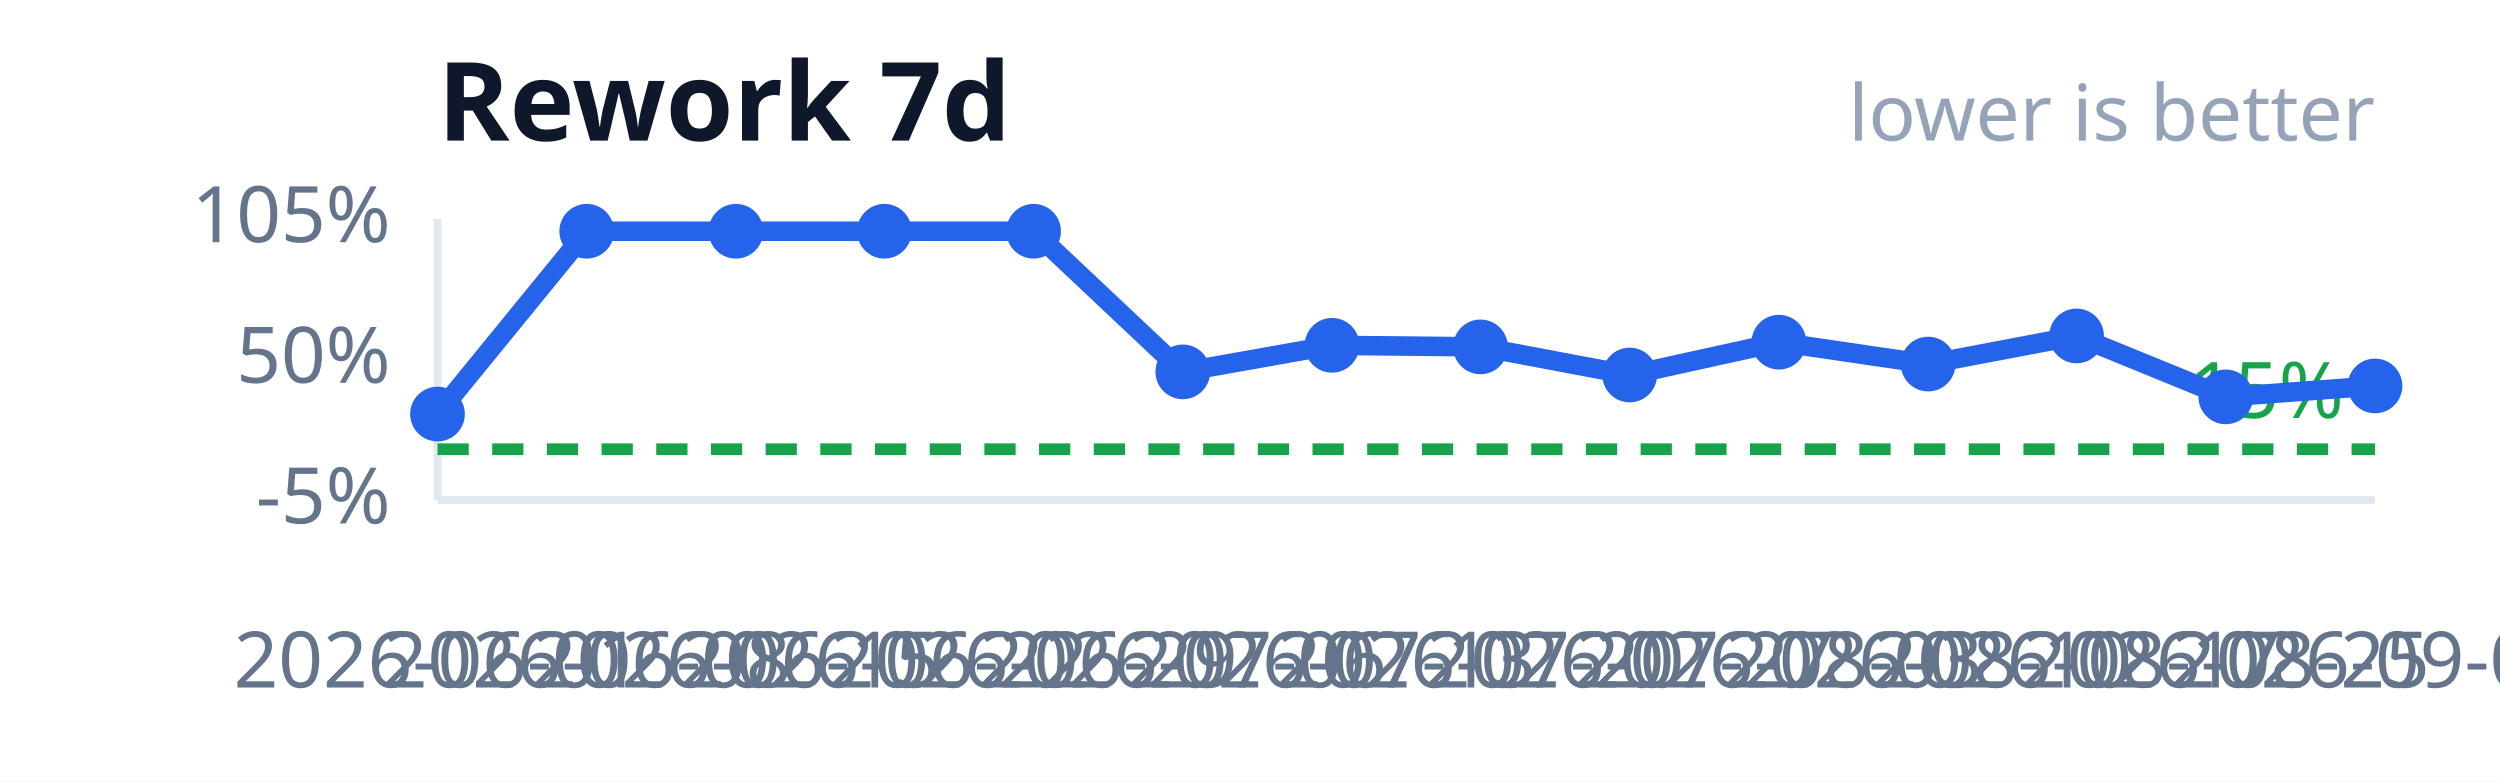
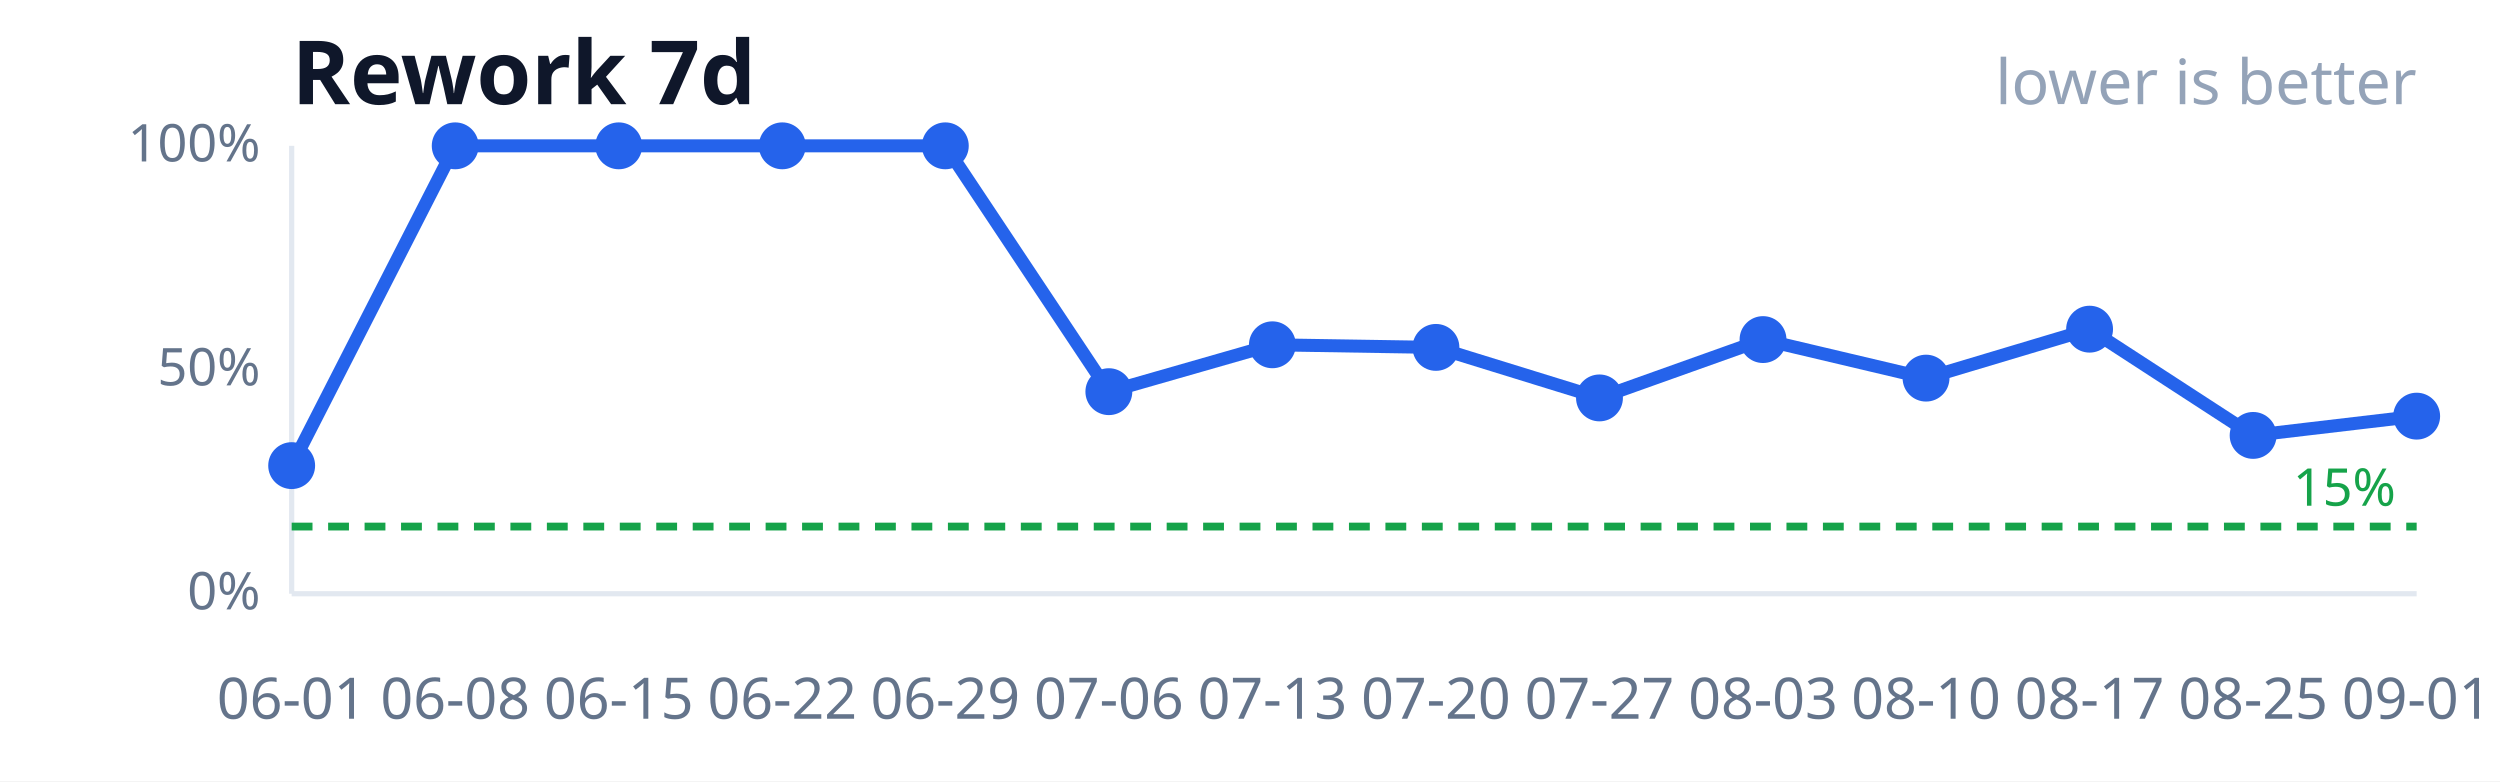
- <svg xmlns="http://www.w3.org/2000/svg" width="320" height="100" viewBox="0 0 320 100">
+ <svg xmlns="http://www.w3.org/2000/svg" width="480" height="150" viewBox="0 0 480 150">
  <rect width="100%" height="100%" fill="#ffffff" />
-   <text x="56" y="18" font-family="system-ui,sans-serif" font-size="14" font-weight="600" fill="#0f172a">Rework 7d</text>
-   <text x="304" y="18" text-anchor="end" font-family="system-ui,sans-serif" font-size="10" fill="#94a3b8">lower is better</text>
-   <line x1="56" y1="28" x2="56" y2="64" stroke="#e2e8f0" />
-   <line x1="56" y1="64" x2="304" y2="64" stroke="#e2e8f0" />
-   <text x="50" y="67.0" text-anchor="end" font-family="system-ui,sans-serif" font-size="10" fill="#64748b">-5%</text>
-   <text x="50" y="49.0" text-anchor="end" font-family="system-ui,sans-serif" font-size="10" fill="#64748b">50%</text>
-   <text x="50" y="31.0" text-anchor="end" font-family="system-ui,sans-serif" font-size="10" fill="#64748b">105%</text>
-   <text x="14" y="46.0" transform="rotate(-90 14 46.0)" text-anchor="middle" font-family="system-ui,sans-serif" font-size="11" fill="#64748b" />
-   <line x1="56" y1="57.5" x2="304" y2="57.5" stroke="#16a34a" stroke-dasharray="4 3" stroke-width="1.5" />
-   <text x="300" y="53.5" text-anchor="end" font-family="system-ui,sans-serif" font-size="10" fill="#16a34a">15%</text>
-   <polyline fill="none" stroke="#2563eb" stroke-width="2.5" points="56.0,53.0 75.1,29.6 94.2,29.6 113.2,29.6 132.3,29.6 151.4,47.6 170.5,44.2 189.5,44.4 208.6,48.0 227.7,43.8 246.8,46.6 265.8,43.0 284.9,50.8 304.0,49.4" />
-   <circle cx="56.0" cy="53.0" r="3.5" fill="#2563eb" />
-   <circle cx="75.1" cy="29.6" r="3.5" fill="#2563eb" />
-   <circle cx="94.2" cy="29.6" r="3.5" fill="#2563eb" />
-   <circle cx="113.2" cy="29.6" r="3.5" fill="#2563eb" />
-   <circle cx="132.3" cy="29.6" r="3.5" fill="#2563eb" />
-   <circle cx="151.4" cy="47.6" r="3.5" fill="#2563eb" />
-   <circle cx="170.5" cy="44.2" r="3.5" fill="#2563eb" />
-   <circle cx="189.5" cy="44.4" r="3.5" fill="#2563eb" />
-   <circle cx="208.6" cy="48.0" r="3.5" fill="#2563eb" />
-   <circle cx="227.7" cy="43.8" r="3.5" fill="#2563eb" />
-   <circle cx="246.8" cy="46.6" r="3.5" fill="#2563eb" />
-   <circle cx="265.8" cy="43.0" r="3.5" fill="#2563eb" />
-   <circle cx="284.9" cy="50.8" r="3.5" fill="#2563eb" />
-   <circle cx="304.0" cy="49.4" r="3.5" fill="#2563eb" />
-   <text x="56.0" y="88" text-anchor="middle" font-family="system-ui,sans-serif" font-size="10" fill="#64748b">2026-06-01</text>
-   <text x="75.1" y="88" text-anchor="middle" font-family="system-ui,sans-serif" font-size="10" fill="#64748b">2026-06-08</text>
-   <text x="94.2" y="88" text-anchor="middle" font-family="system-ui,sans-serif" font-size="10" fill="#64748b">2026-06-15</text>
-   <text x="113.2" y="88" text-anchor="middle" font-family="system-ui,sans-serif" font-size="10" fill="#64748b">2026-06-22</text>
-   <text x="132.3" y="88" text-anchor="middle" font-family="system-ui,sans-serif" font-size="10" fill="#64748b">2026-06-29</text>
-   <text x="151.4" y="88" text-anchor="middle" font-family="system-ui,sans-serif" font-size="10" fill="#64748b">2026-07-06</text>
-   <text x="170.5" y="88" text-anchor="middle" font-family="system-ui,sans-serif" font-size="10" fill="#64748b">2026-07-13</text>
-   <text x="189.5" y="88" text-anchor="middle" font-family="system-ui,sans-serif" font-size="10" fill="#64748b">2026-07-20</text>
-   <text x="208.6" y="88" text-anchor="middle" font-family="system-ui,sans-serif" font-size="10" fill="#64748b">2026-07-27</text>
-   <text x="227.7" y="88" text-anchor="middle" font-family="system-ui,sans-serif" font-size="10" fill="#64748b">2026-08-03</text>
-   <text x="246.8" y="88" text-anchor="middle" font-family="system-ui,sans-serif" font-size="10" fill="#64748b">2026-08-10</text>
-   <text x="265.8" y="88" text-anchor="middle" font-family="system-ui,sans-serif" font-size="10" fill="#64748b">2026-08-17</text>
-   <text x="284.9" y="88" text-anchor="middle" font-family="system-ui,sans-serif" font-size="10" fill="#64748b">2026-08-25</text>
-   <text x="304.0" y="88" text-anchor="middle" font-family="system-ui,sans-serif" font-size="10" fill="#64748b">2026-09-01</text>
+   <text x="56" y="20" font-family="system-ui,sans-serif" font-size="17" font-weight="600" fill="#0f172a">Rework 7d</text>
+   <text x="464" y="20" text-anchor="end" font-family="system-ui,sans-serif" font-size="12" fill="#94a3b8">lower is better</text>
+   <line x1="56" y1="28" x2="56" y2="114" stroke="#e2e8f0" />
+   <line x1="56" y1="114" x2="464" y2="114" stroke="#e2e8f0" />
+   <text x="50" y="117.0" text-anchor="end" font-family="system-ui,sans-serif" font-size="10" fill="#64748b">0%</text>
+   <text x="50" y="74.0" text-anchor="end" font-family="system-ui,sans-serif" font-size="10" fill="#64748b">50%</text>
+   <text x="50" y="31.0" text-anchor="end" font-family="system-ui,sans-serif" font-size="10" fill="#64748b">100%</text>
+   <text x="14" y="71.0" transform="rotate(-90 14 71.0)" text-anchor="middle" font-family="system-ui,sans-serif" font-size="11" fill="#64748b" />
+   <line x1="56" y1="101.1" x2="464" y2="101.1" stroke="#16a34a" stroke-dasharray="4 3" stroke-width="1.5" />
+   <text x="460" y="97.1" text-anchor="end" font-family="system-ui,sans-serif" font-size="10" fill="#16a34a">15%</text>
+   <polyline fill="none" stroke="#2563eb" stroke-width="2.5" points="56.0,89.4 87.4,28.0 118.8,28.0 150.2,28.0 181.5,28.0 212.9,75.2 244.3,66.2 275.7,66.7 307.1,76.4 338.5,65.2 369.8,72.6 401.2,63.2 432.6,83.6 464.0,79.9" />
+   <circle cx="56.0" cy="89.4" r="4.5" fill="#2563eb" />
+   <circle cx="87.4" cy="28.0" r="4.5" fill="#2563eb" />
+   <circle cx="118.8" cy="28.0" r="4.5" fill="#2563eb" />
+   <circle cx="150.2" cy="28.0" r="4.5" fill="#2563eb" />
+   <circle cx="181.5" cy="28.0" r="4.5" fill="#2563eb" />
+   <circle cx="212.9" cy="75.2" r="4.5" fill="#2563eb" />
+   <circle cx="244.3" cy="66.2" r="4.5" fill="#2563eb" />
+   <circle cx="275.7" cy="66.7" r="4.5" fill="#2563eb" />
+   <circle cx="307.1" cy="76.4" r="4.5" fill="#2563eb" />
+   <circle cx="338.5" cy="65.2" r="4.5" fill="#2563eb" />
+   <circle cx="369.8" cy="72.6" r="4.5" fill="#2563eb" />
+   <circle cx="401.2" cy="63.2" r="4.5" fill="#2563eb" />
+   <circle cx="432.6" cy="83.6" r="4.5" fill="#2563eb" />
+   <circle cx="464.0" cy="79.9" r="4.5" fill="#2563eb" />
+   <text x="56.0" y="138" text-anchor="middle" font-family="system-ui,sans-serif" font-size="11" fill="#64748b">06-01</text>
+   <text x="87.4" y="138" text-anchor="middle" font-family="system-ui,sans-serif" font-size="11" fill="#64748b">06-08</text>
+   <text x="118.8" y="138" text-anchor="middle" font-family="system-ui,sans-serif" font-size="11" fill="#64748b">06-15</text>
+   <text x="150.2" y="138" text-anchor="middle" font-family="system-ui,sans-serif" font-size="11" fill="#64748b">06-22</text>
+   <text x="181.5" y="138" text-anchor="middle" font-family="system-ui,sans-serif" font-size="11" fill="#64748b">06-29</text>
+   <text x="212.9" y="138" text-anchor="middle" font-family="system-ui,sans-serif" font-size="11" fill="#64748b">07-06</text>
+   <text x="244.3" y="138" text-anchor="middle" font-family="system-ui,sans-serif" font-size="11" fill="#64748b">07-13</text>
+   <text x="275.7" y="138" text-anchor="middle" font-family="system-ui,sans-serif" font-size="11" fill="#64748b">07-20</text>
+   <text x="307.1" y="138" text-anchor="middle" font-family="system-ui,sans-serif" font-size="11" fill="#64748b">07-27</text>
+   <text x="338.5" y="138" text-anchor="middle" font-family="system-ui,sans-serif" font-size="11" fill="#64748b">08-03</text>
+   <text x="369.8" y="138" text-anchor="middle" font-family="system-ui,sans-serif" font-size="11" fill="#64748b">08-10</text>
+   <text x="401.2" y="138" text-anchor="middle" font-family="system-ui,sans-serif" font-size="11" fill="#64748b">08-17</text>
+   <text x="432.6" y="138" text-anchor="middle" font-family="system-ui,sans-serif" font-size="11" fill="#64748b">08-25</text>
+   <text x="464.0" y="138" text-anchor="middle" font-family="system-ui,sans-serif" font-size="11" fill="#64748b">09-01</text>
</svg>
